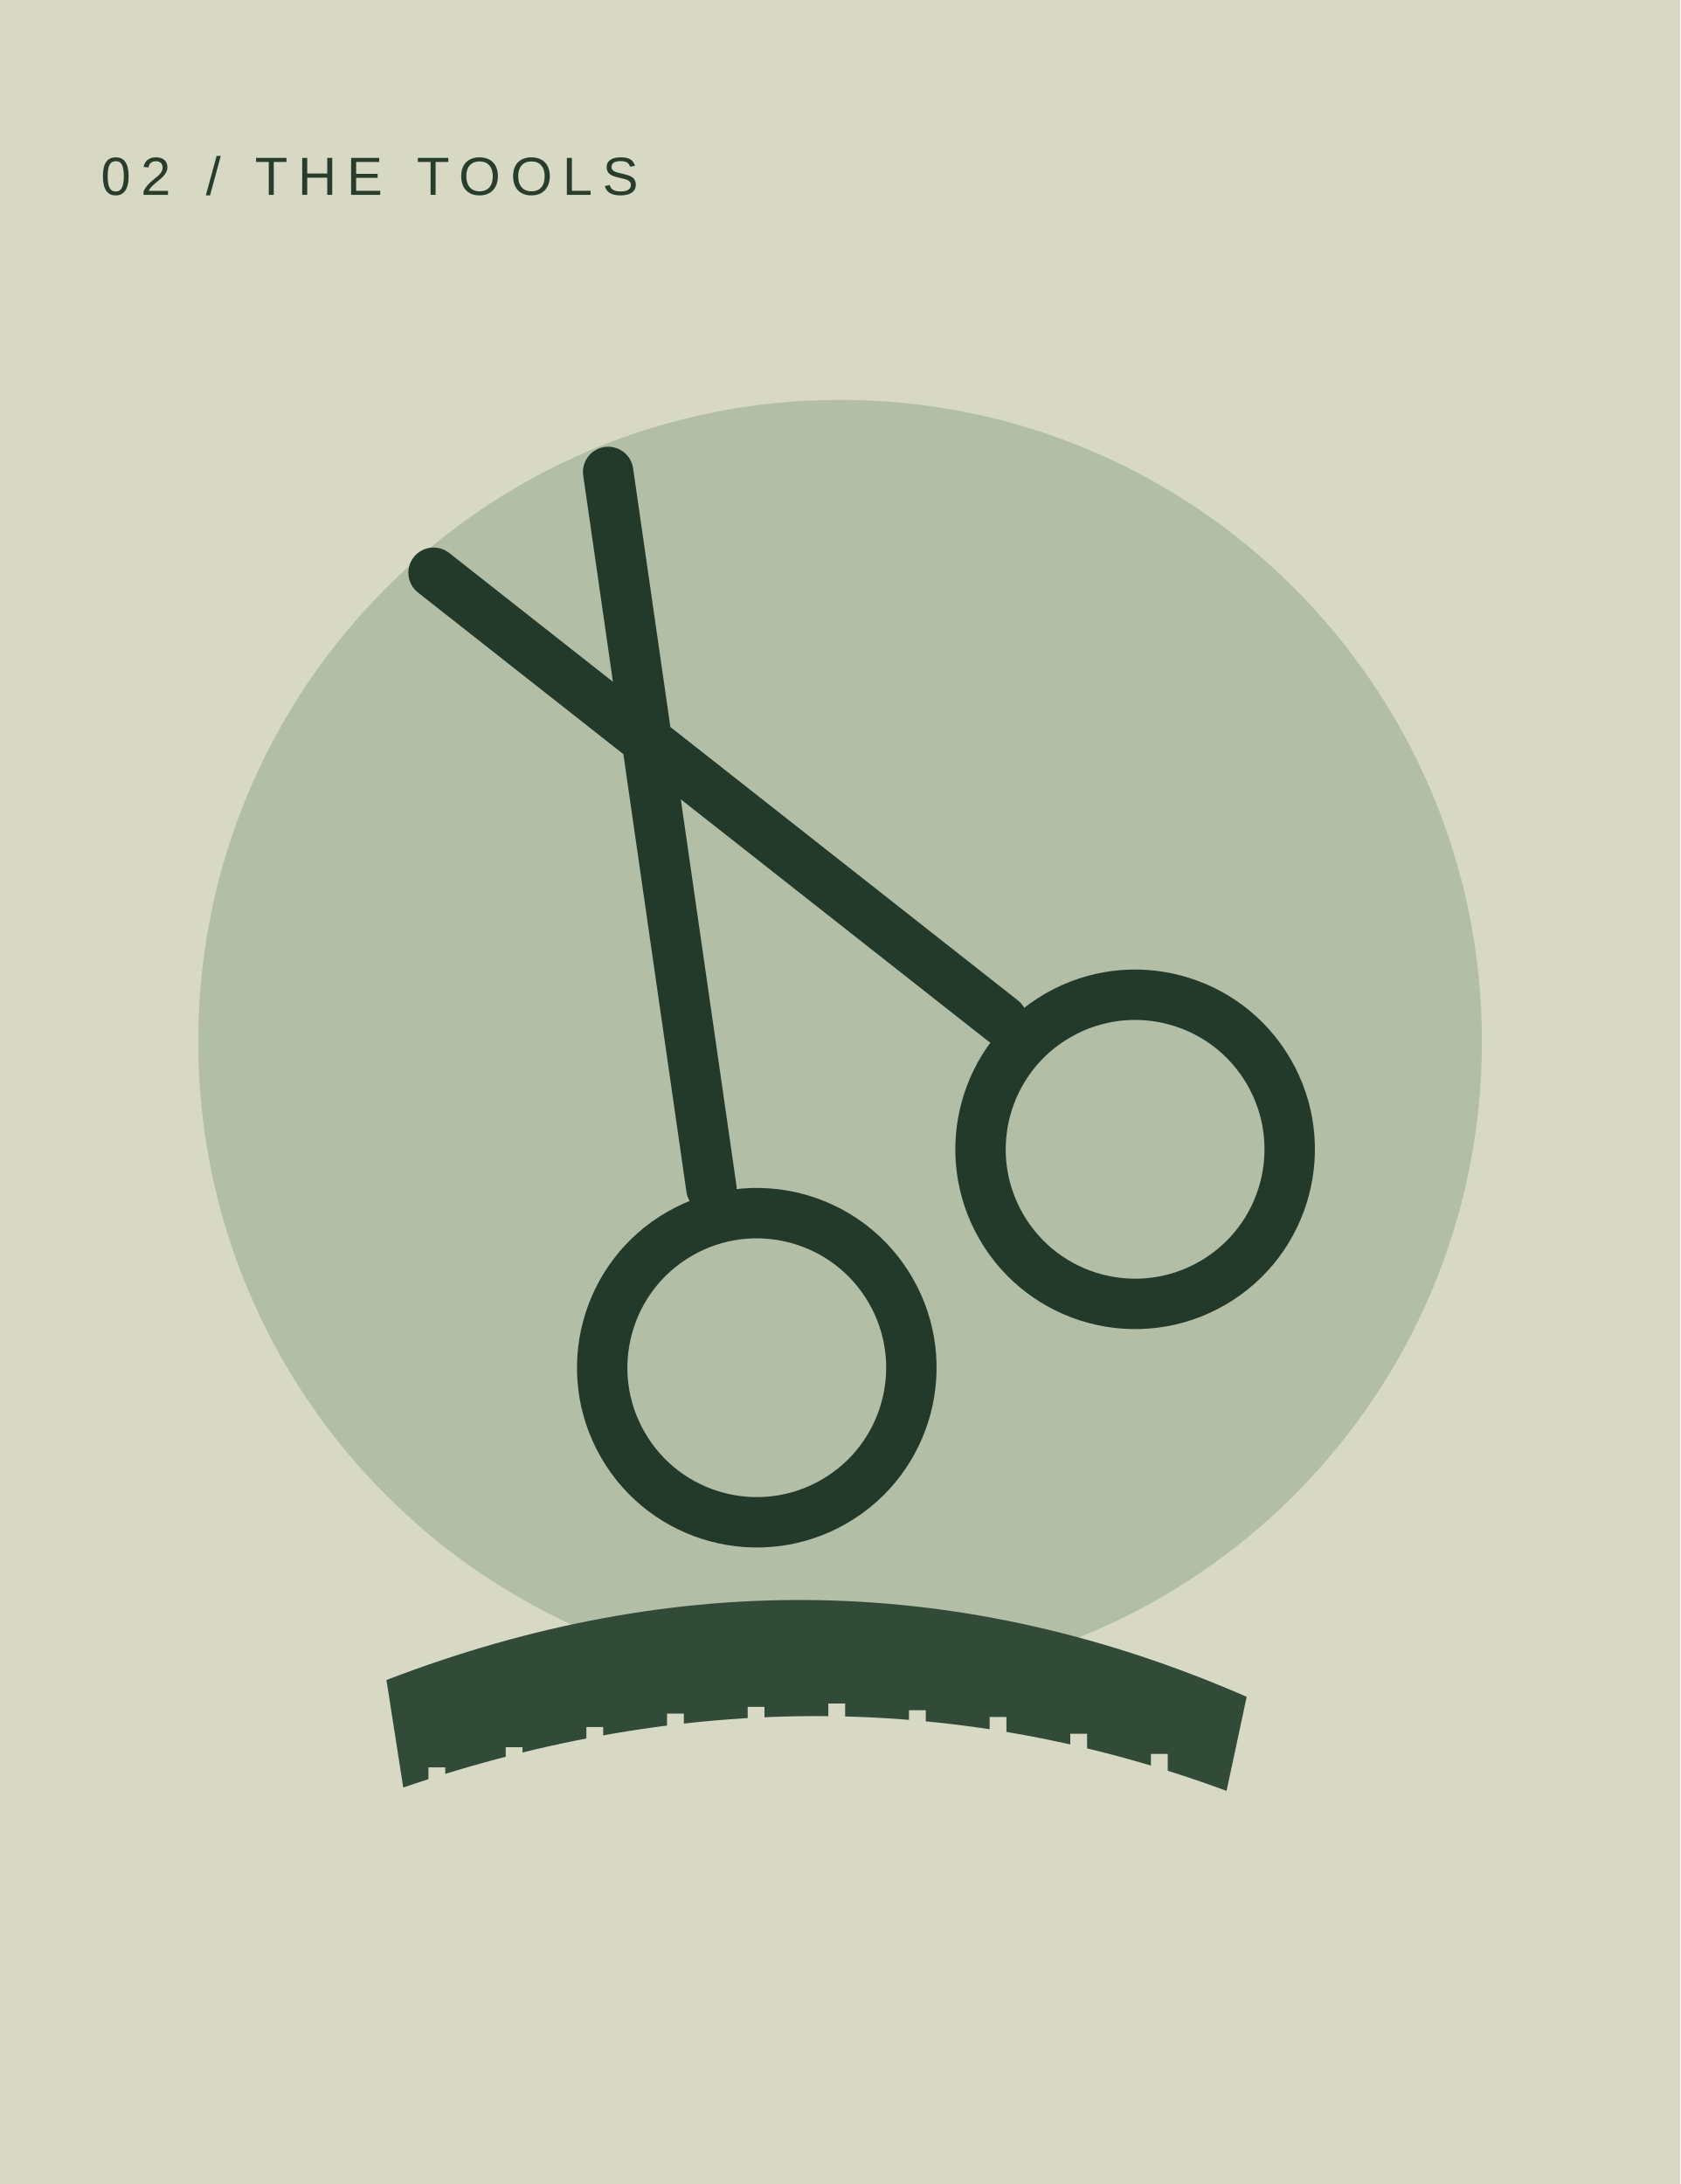
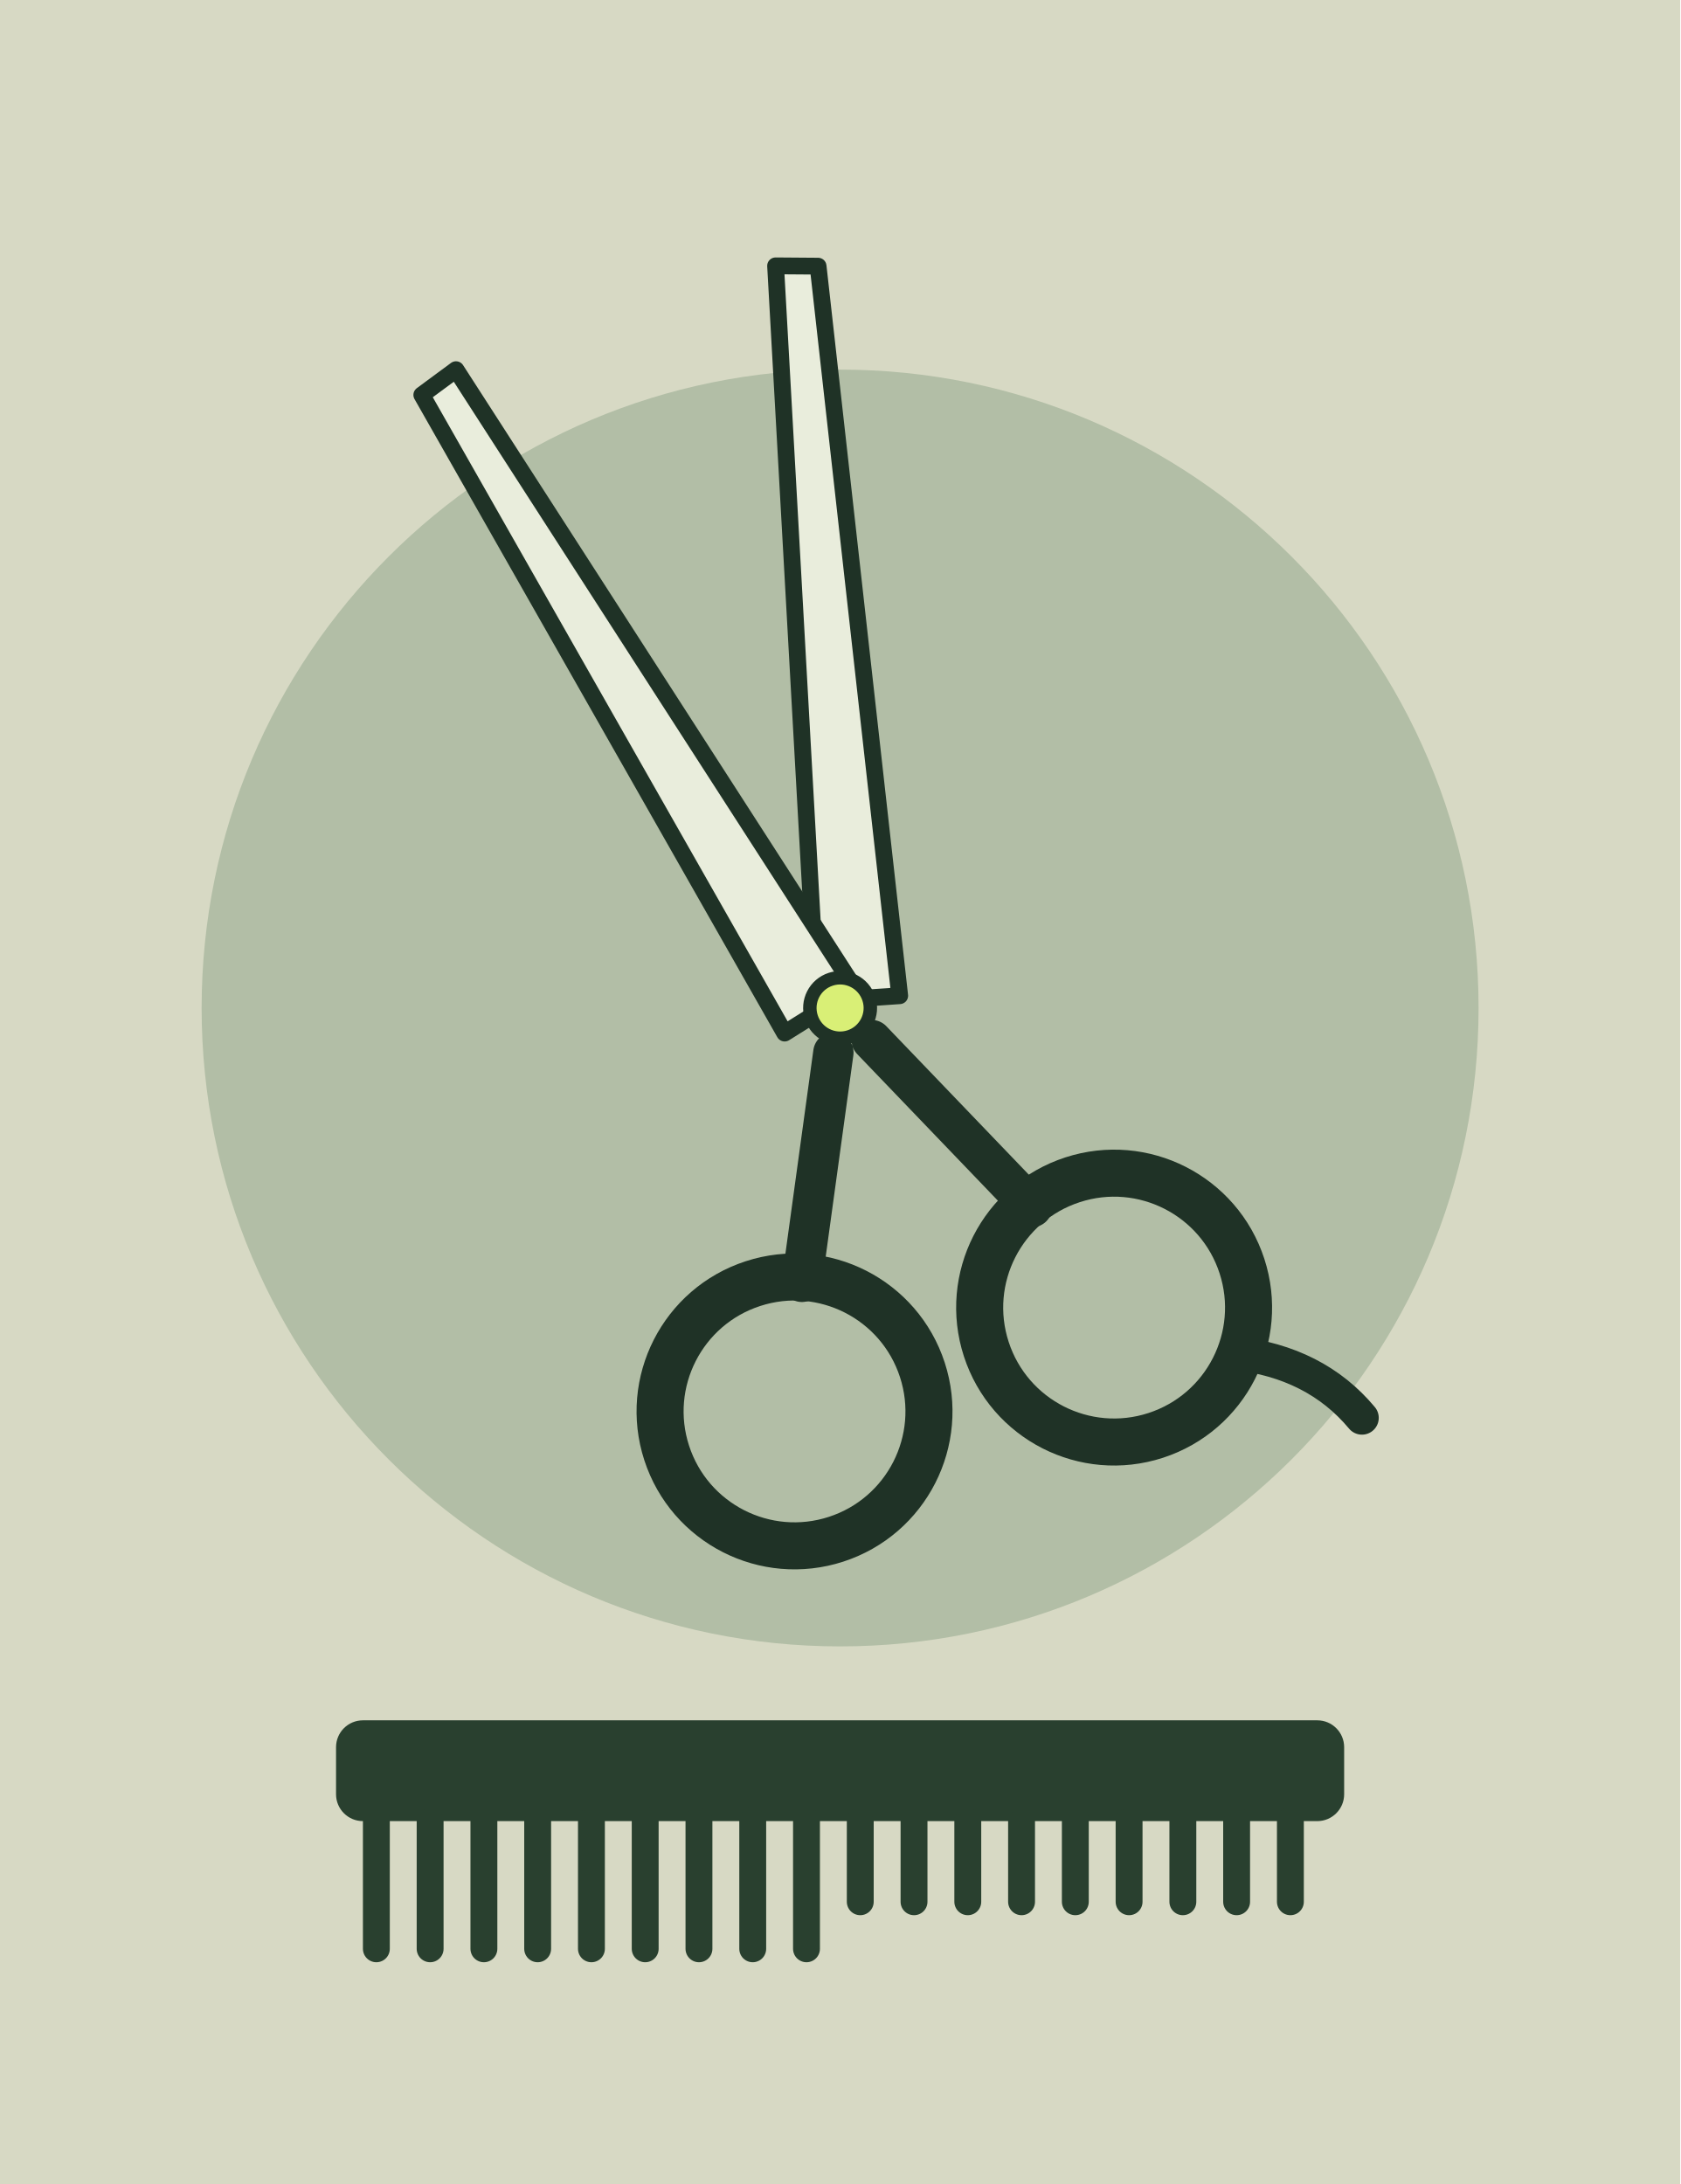
<svg xmlns="http://www.w3.org/2000/svg" viewBox="0 0 500 650">
  <rect width="500" height="650" fill="#d7d9c4" />
-   <circle cx="250" cy="310" r="191" fill="#b2bea6" />
-   <g transform="rotate(-30 250 320)" stroke="#233a2b" stroke-width="15" stroke-linecap="round" fill="none">
-     <path d="M200 330 L280 130 M300 330 L220 130" />
-     <circle cx="185" cy="383" r="46" />
-     <circle cx="315" cy="383" r="46" />
+   <circle cx="250" cy="300" r="190" fill="#b2bea6" />
+   <g transform="rotate(-18 250 300)" stroke="#1f3226" stroke-linejoin="round">
+     <path d="M244 296 300 84l12 4-44 214z" fill="#e9eddc" stroke-width="5" />
+     <path d="M256 296 200 84l-12 4 44 214z" fill="#e9eddc" stroke-width="5" />
+     <circle cx="250" cy="300" r="9" fill="#d9ef76" stroke-width="4" />
+     <path d="M244 312 214 374M256 312l30 62" stroke-width="12" stroke-linecap="round" />
+     <circle cx="200" cy="410" r="40" fill="none" stroke-width="14" />
+     <circle cx="300" cy="410" r="40" fill="none" stroke-width="14" />
+     <path d="M330 434q22 10 30 30" fill="none" stroke-width="10" stroke-linecap="round" />
  </g>
-   <path d="M115 500 Q245 450 371 505 L365 533 Q246 489 120 532Z" fill="#314b38" />
-   <path d="M130 526 V555 M153 520 V549 M177 514 V543 M201 510 V539 M225 508 V537 M249 507 V536 M273 509 V538 M297 511 V540 M321 516 V545 M345 522 V551" stroke="#d7d9c4" stroke-width="5" />
-   <text x="30" y="58" font-family="Arial" letter-spacing="3" fill="#293d2d" font-size="16">02 / THE TOOLS</text>
+   <g transform="translate(250 540)">
+     <rect x="-150" y="-28" width="300" height="30" rx="8" fill="#29402f" />
+     <path d="M-138 2v38M-122 2v38M-106 2v38M-90 2v38M-74 2v38M-58 2v38M-42 2v38M-26 2v38M-10 2v38M6 2v24M22 2v24M38 2v24M54 2v24M70 2v24M86 2v24M102 2v24M118 2v24M134 2v24" stroke="#29402f" stroke-width="8" stroke-linecap="round" />
+   </g>
</svg>
